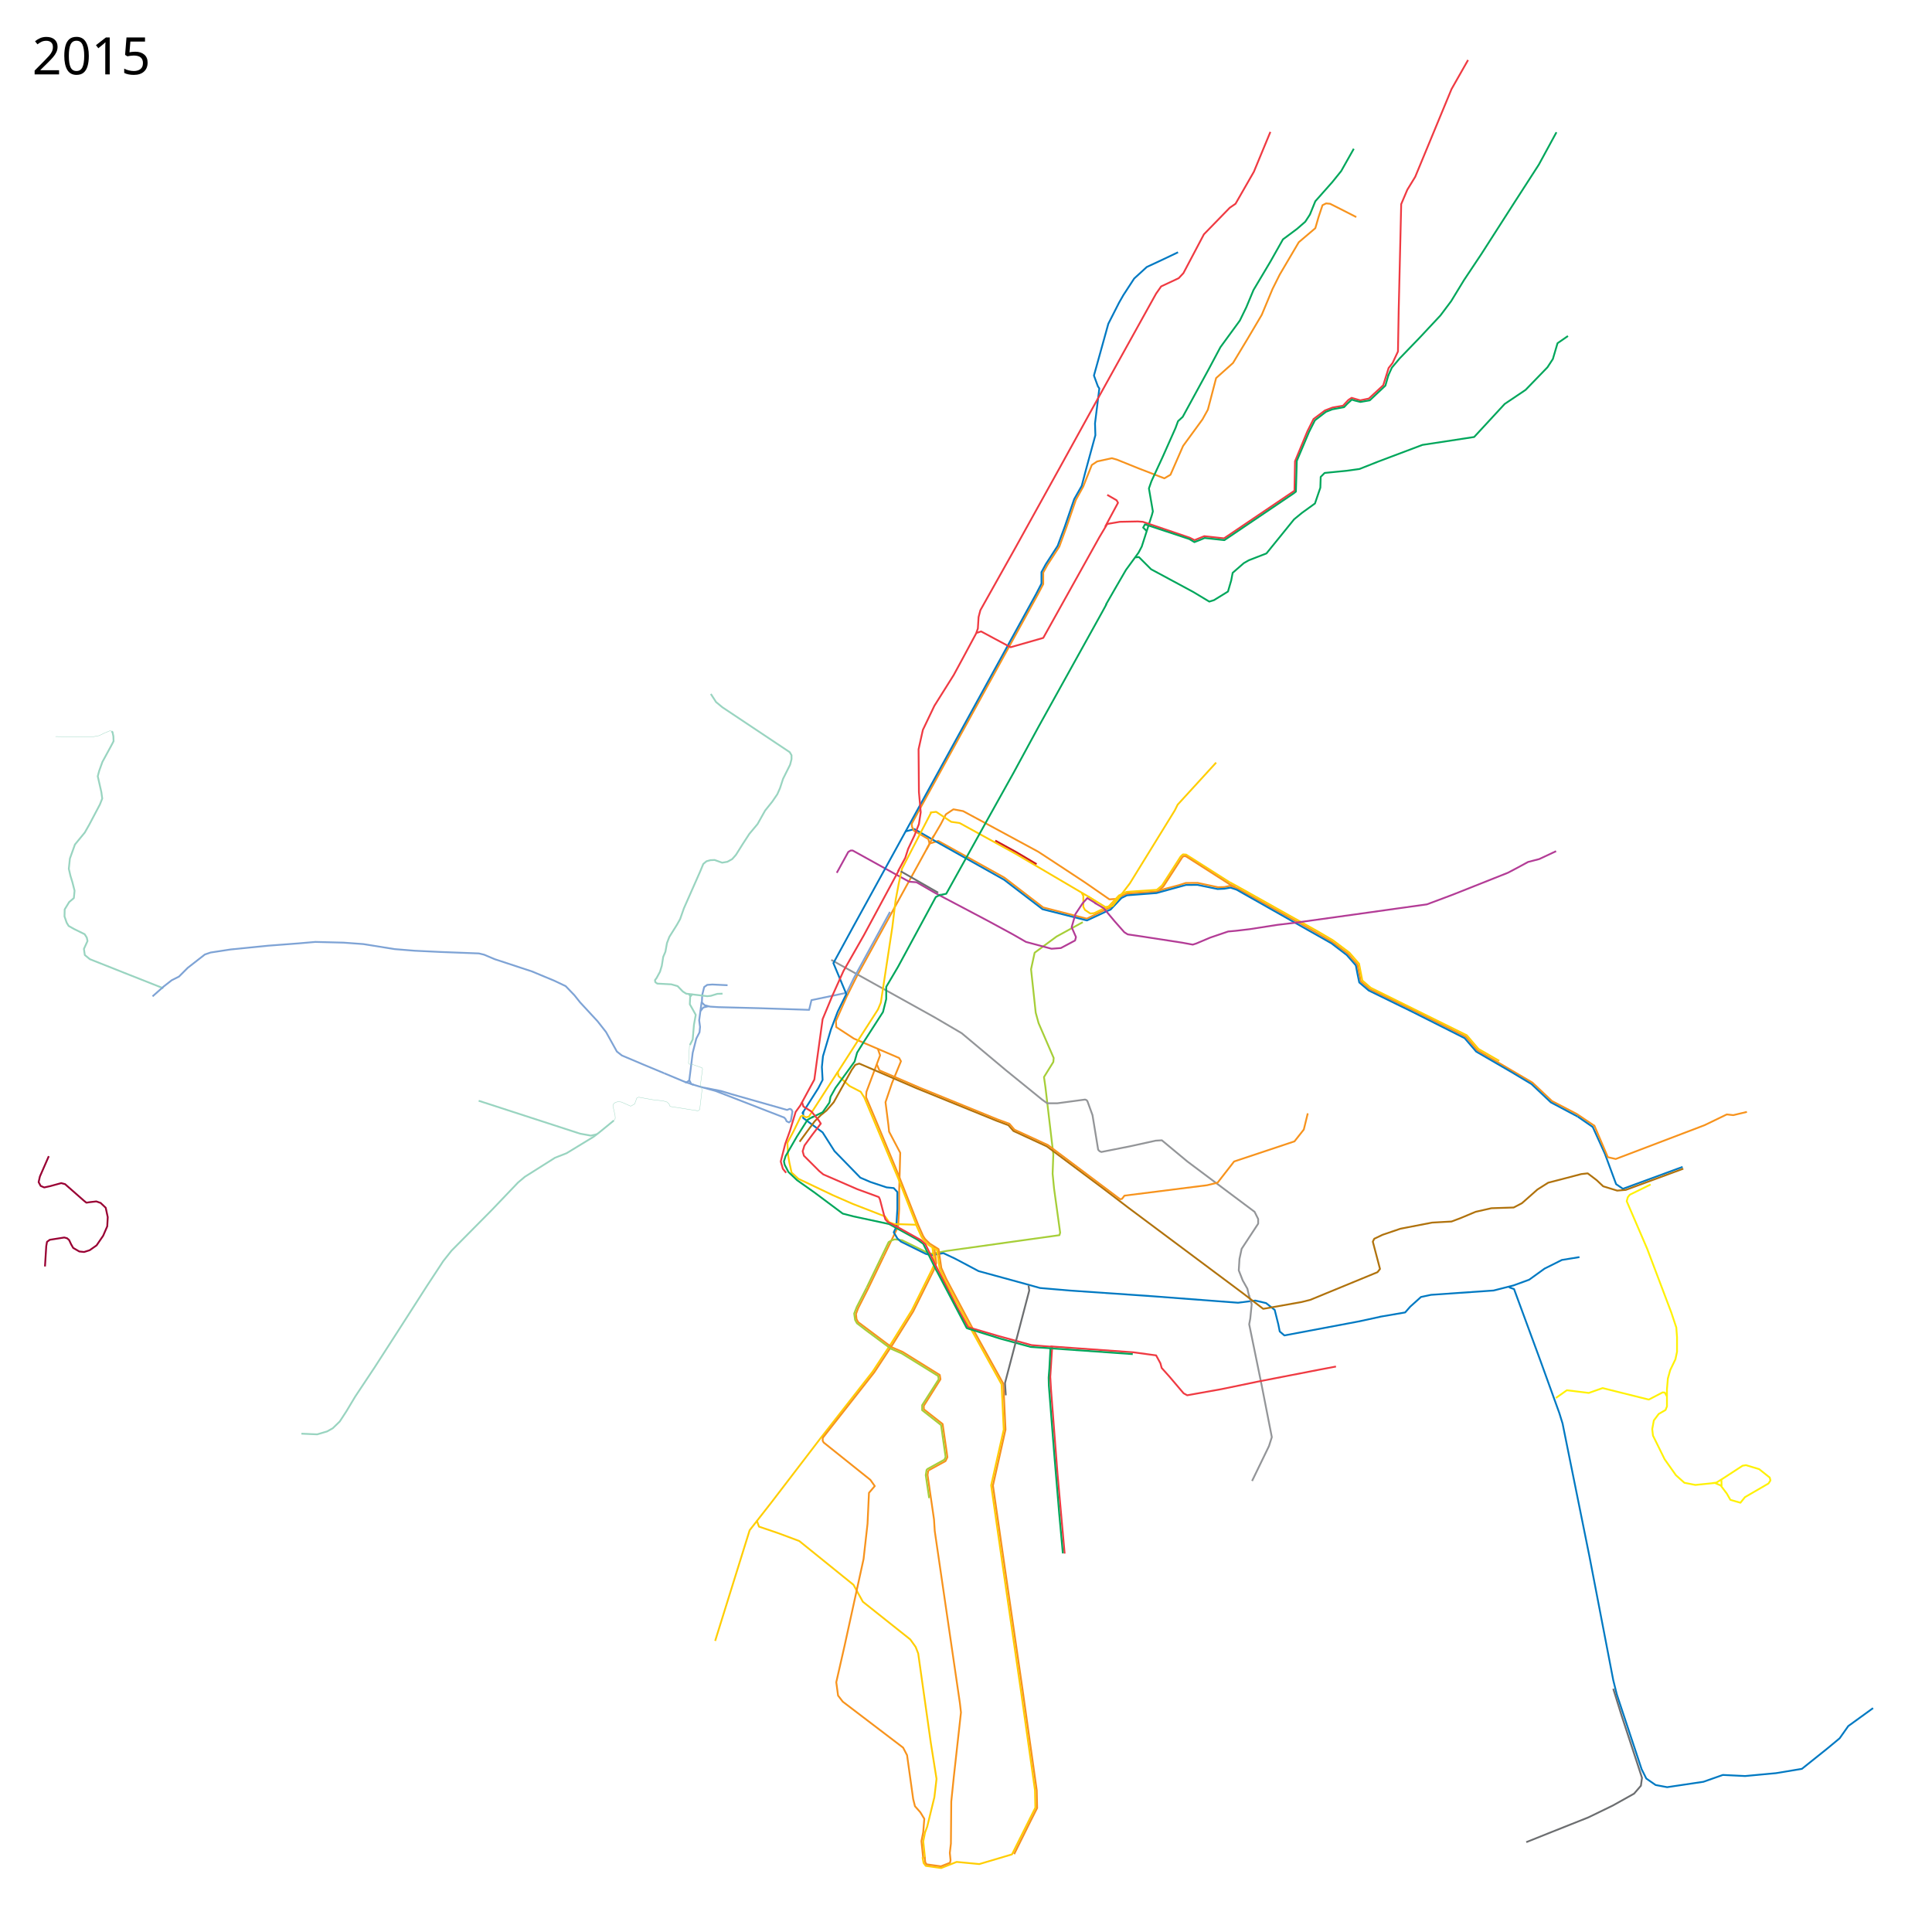
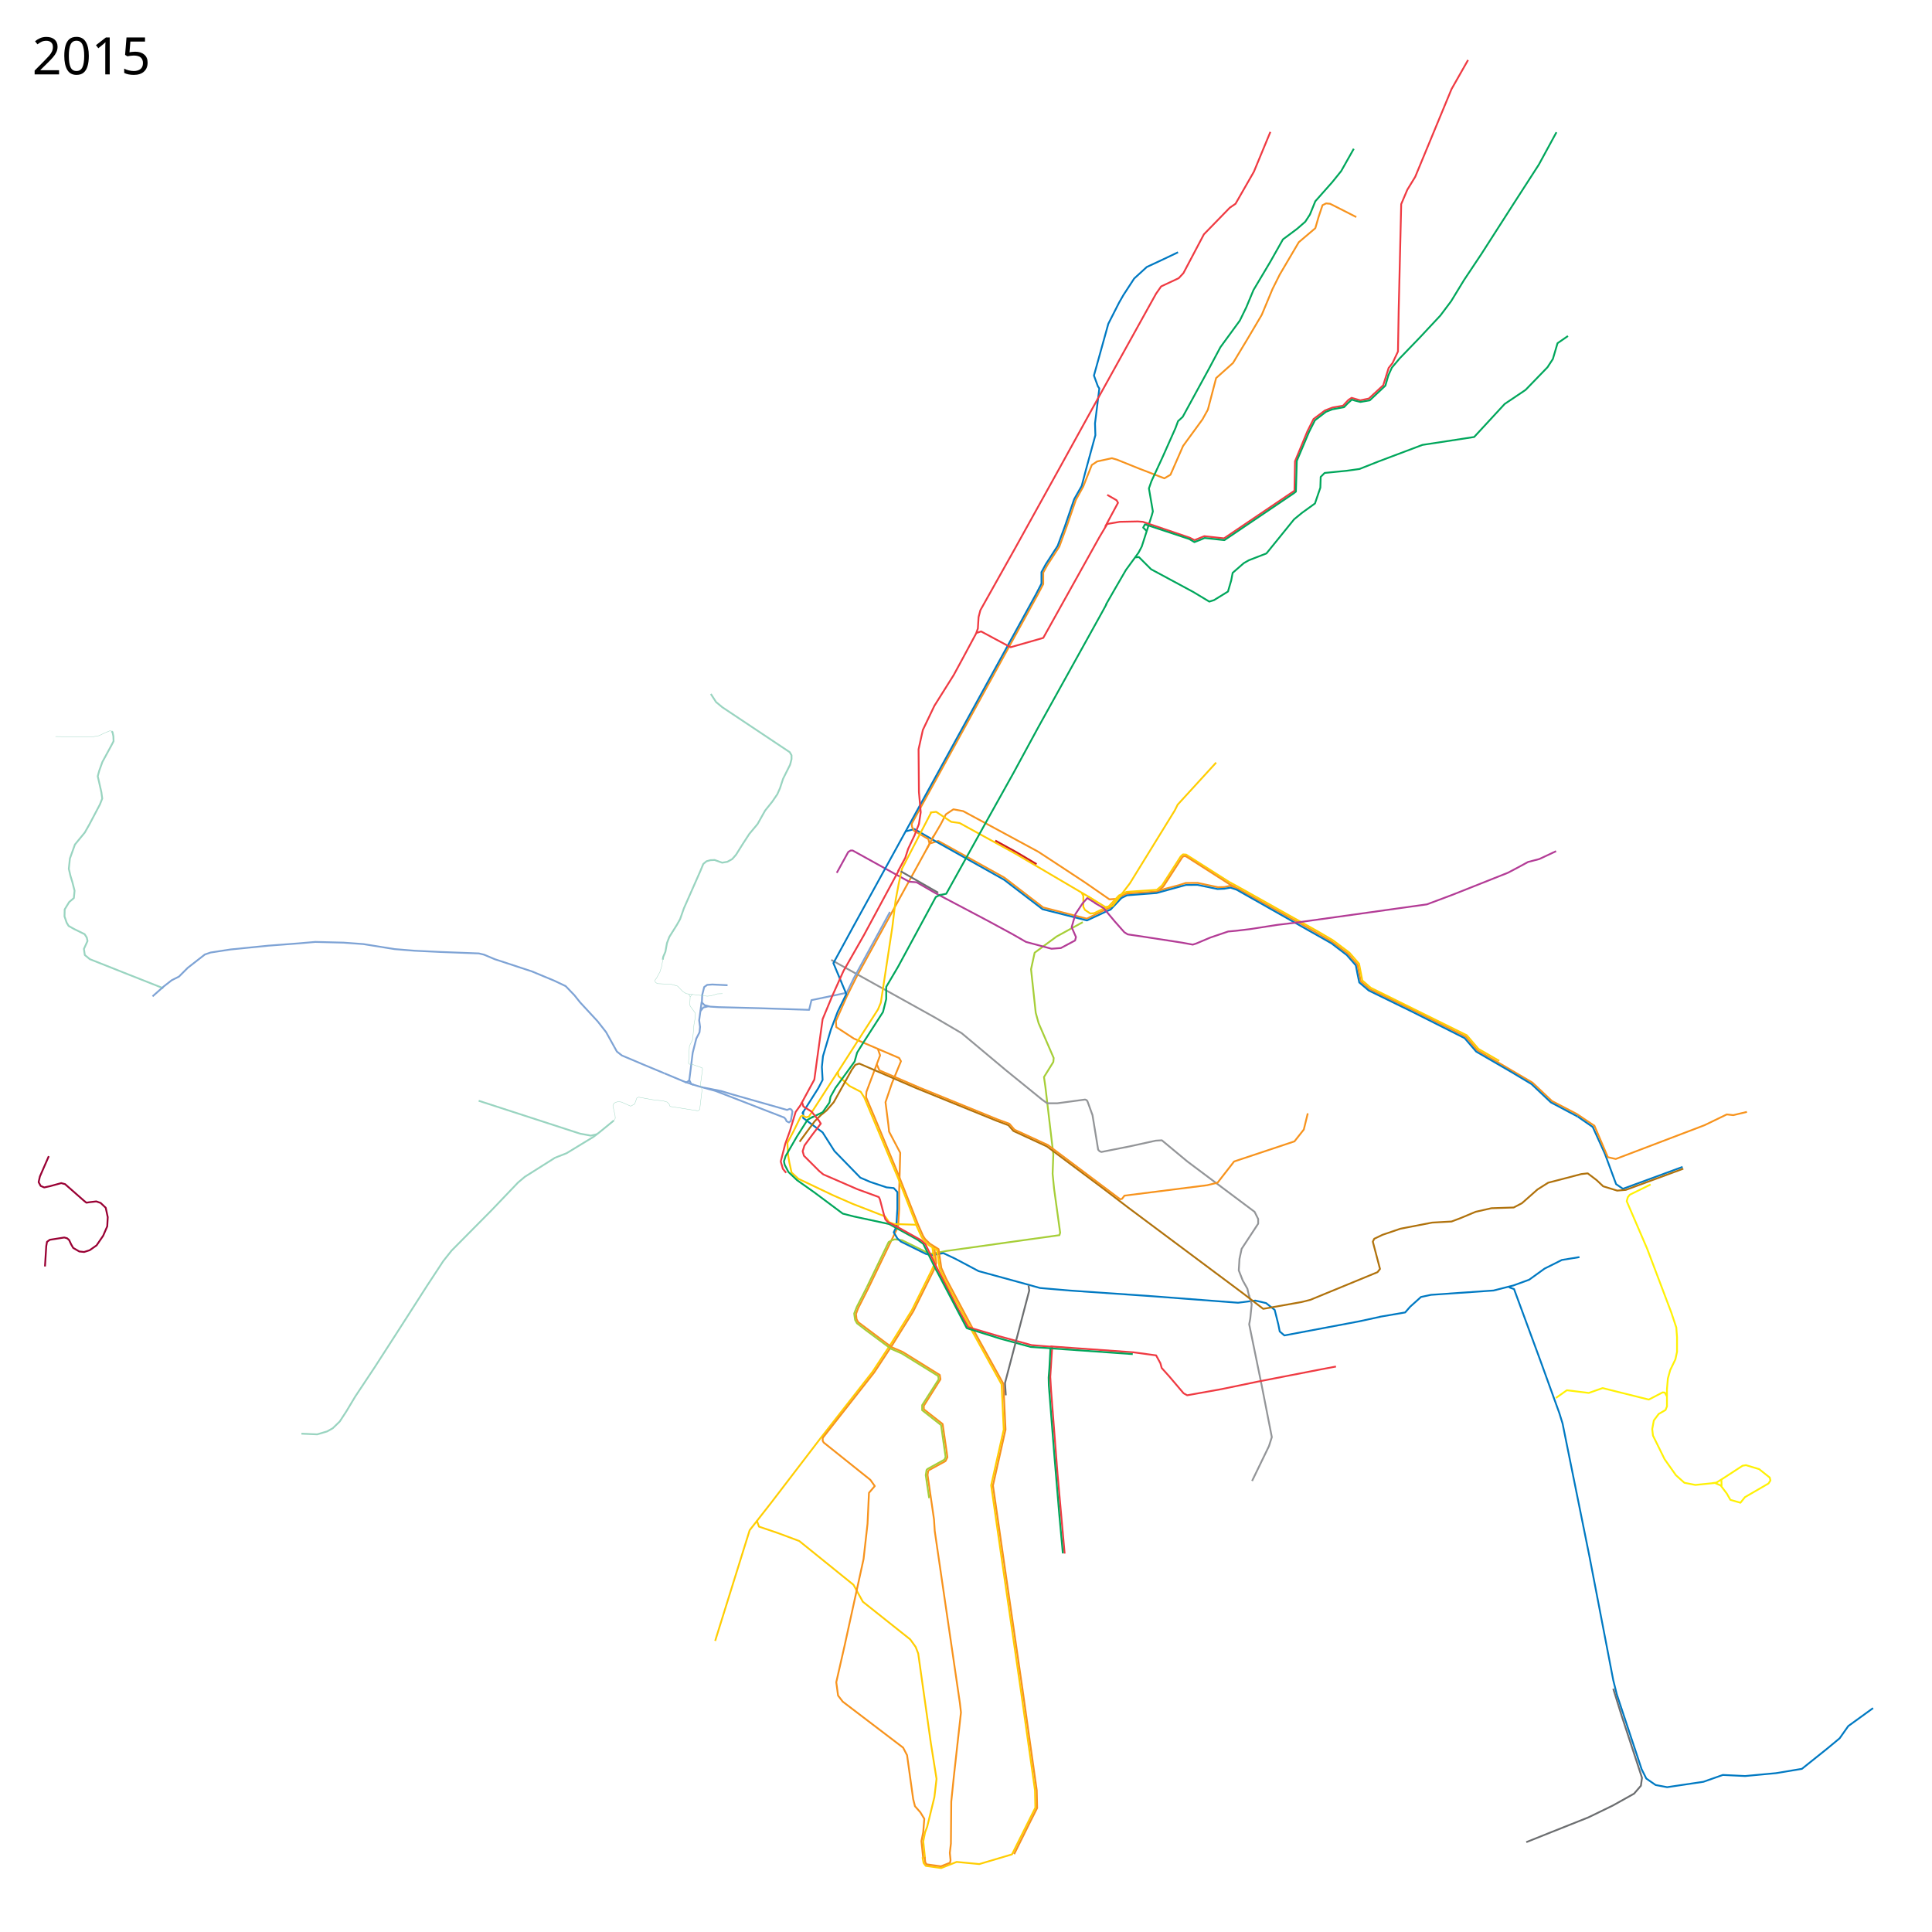
- <svg xmlns="http://www.w3.org/2000/svg" height="5376" width="5376" version="1.2">
+ <svg xmlns="http://www.w3.org/2000/svg" version="1.2" width="5376" height="5376">
  <path d="M3233.678 2463.432l51.88-80.482 6.29-5.56 8.669.635 121.525 77.187" fill="none" stroke="#ffcd02" stroke-width="5" stroke-linejoin="round" />
  <path d="M2587.576 2346.983l23.187-7 184.017 102.084 35.508 27.288 72.356 55.644 121.403 31.266 56.885-27.621 6.695-2.043 29.661-31.686 18.03-8.54L3217 2481l23-7.25 39.75-10.5 19.75-6.25 33-.25 56.5 12 17.75-.5 16.75-3.5 19.5 7 203 113.75 60.75 35.25 44 33 26.5 30.25 9.25 46.749 24.75 21.5 116.25 56.5L4079 2885l32 37.5 153.25 90 54.25 51.25L4388 3100l48.75 32.75" fill="none" stroke="#f7931d" stroke-width="5" stroke-linejoin="round" />
  <path d="M2591 2339l27-46 14-27 21-14 27 5 209 113 55 36 74.75 49.25 68.25 47.25 19.5-1.25" fill="none" stroke="#f7931d" stroke-width="5" stroke-linejoin="round" />
  <path d="M2519.5 2313.5l25-6.5 53.5 31 196 110 107 82 123.537 31.265L3083 2534l7.365-3.034 30.228-32.204 15.318-7.448L3218 2485l82-22.5 32-.25 56.14 11.59 18.36-.84 17.5-3 16.75 5.5L3705 2625l42.5 32.5 25.25 28.75 4.75 24.5 4.75 23 26.5 22.5L3930 2815.5l145.5 73.25 32.25 37.5 96.5 56 57.25 34.25 54 51 74.5 39.5" fill="none" stroke="#0079c2" stroke-width="5" stroke-linejoin="round" />
  <path d="M3234.483 2462.973L3219 2476l-51.5 3.5-32.864 2.288-20.822 9.78-28.95 30.728-8.466 4.305" fill="none" stroke="#ffcd02" stroke-width="5" stroke-linejoin="round" />
  <path d="M3010 2484.5l4.5 8.5v30.5l4.5 8.5 15 10 10.534-.975 27.966-13.525 6-2M3422.014 2454.97l22.729 12.367 223.507 125.162 41.25 24.25 45.25 34 27 31 9 46.5 23.25 20.25 267.5 132.25 32.5 38 57.75 33.25" fill="none" stroke="#ffcd02" stroke-width="5" stroke-linejoin="round" />
  <path d="M4390 3107l42 29 34 75 31 84 19 13 166-61" fill="none" stroke="#0079c2" stroke-width="5" stroke-linejoin="round" />
  <path d="M4436 3131l38 89 22 5 247-94 62-30 18 2 38-9M3437.726 2468.82l-16.226-8.32-121.695-77.789-5.805-.439-3.928 2.792L3237 2467l-12.953 11.384" fill="none" stroke="#f7931d" stroke-width="5" stroke-linejoin="round" />
  <path d="M2106 4231c1 4 6 17 6 17l53 18 59 22 151 122 26 47 132 105 15 21 7 18 35 248 16 101-6 51-20 82-6 16-5 25 5 47" fill="none" stroke="#ffcd02" stroke-width="5" stroke-linejoin="round" />
  <path d="M3774 604l-53-27-20-10-11-1-10 5-11 33-9 31-46 39-53 90-20 40-30 72-39 66-41 68-47 42-23 88-15 27-54 74-35 80-17 10-70-27-62-25-14-4-41 9-15 10-24 60.375-20.445 36.88-25.624 74.47-20.306 55.4-32.99 50.854-11.76 21.271v32.125l-15.467 29.55-350.605 637.509 1.197 8.691 5.375 10.625 39.855 23.049 3.452 13.062L2385 2715l-28 56-31 70 1 17 49 32 77 33 49 21 5 9-25 61-18 53 8 63 2 19 31 58.813-3.016 109.286.016 48.002-2.939 47.944-40.06 82.955" fill="none" stroke="#f7931d" stroke-width="5" stroke-linejoin="round" />
  <path d="M3013 2566l-73 40-61 45-10 46 13 121 8 29 42 97-1 11-26 42 4 28 22 187-2 54 4 41 17 123-2 7-315 44-10 2-32.008 5.598-13.492-4.348L2510 3451l-20.102-2.404-8.206 2.64-8.942 4.889-61.367 127.169" fill="none" stroke="#a6ce38" stroke-width="5" stroke-linejoin="round" />
  <path d="M2235 3092v19l54 40 33 52 72 74 28 12 45 15 20 2 10 11v47l-3 50-7 15 10 17 10 9 69 34 16 4 33-6 32 15 66 35 139 38 32 9 82 7 232 16 237 18 48-6 30 7 24 19 10 40 4 20 13 11 207-39 60-13" fill="none" stroke="#0079c2" stroke-width="5" stroke-linejoin="round" />
  <path d="M2549 3408l15 33 5.4 8.4 14.6 15 10.42 6.538L2601 3515l-8 18.5-55.5 112-57.5 92.5-52 79-144 184-137 179-61 78-96 308" fill="none" stroke="#ffcd02" stroke-width="5" stroke-linejoin="round" />
  <path d="M2313 2671l288 160 75 44 123 103 101 82 14 10h28l77.31-10.37 4.187 1.635 2.436 3.05L3040 3103l11 67 4.713 29.066 3.804 4.159 5.113 2.267L3143 3190l73-16 17-1 71 59 187 140 10 20v13l-46 70-6 28-2 32 11 28 13 23 5 22" fill="none" stroke="#939598" stroke-width="5" stroke-linejoin="round" />
  <path d="M2476.5 2537.5l-100.5 184-20 41-98 20.5-6.5 27-136.5-4.5-116-3-23.5-1.5-15-4-7.5-7.5 1-21 5.5-22 8.5-6 14-1 42.5 2" fill="none" stroke="#7ea3d5" stroke-width="5" stroke-linejoin="round" />
  <path d="M1952.5 2787.5l-7 51.5 2.5 18.5-1.5 15-9 17.5-10 39.5-6.5 52.5-3 23.5 5.463 11.013L1945 3023l45.873 12.612 191.239 74.15 4.082 4.507 2.507 5.641 6.896 3.448 5.015-4.388 4.388-25.701-2.507-5.642-4.388-2.194-4.389 1.567-3.447 1.567L2036.687 3045l-30.09-9.09-47.642-9.403" fill="none" stroke="#7ea3d5" stroke-width="5" stroke-linejoin="round" />
  <path d="M2598.542 2324.95l-20.644 39.152" fill="none" stroke="#f7931d" stroke-width="5" stroke-linejoin="round" />
  <path d="M2588 2261l17-2 41.923 27.876 23.299 3.271 154.81 85.075L3027 2494l21.5 14" fill="none" stroke="#ffcd02" stroke-width="5" stroke-linejoin="round" />
  <path d="M2599.028 3467.397l.816 5.581 5.532 41.771-7.545 20.479-56.705 114.021-57.05 91.565-51.337 77.965-143.35 182.328-.148 8.019 2.76 4.873 130 104 12.135 17.17-16.136 18.83-4 86-11 98-53 242-23 101 5 37 13 17 168 128 11 21 17 122 5 20 15 17 11 18-3 37-5 25 4.979 48.56" fill="none" stroke="#f7931d" stroke-width="5" stroke-linejoin="round" />
  <path d="M2594.2 3471l13.4 7.772 6.9 50.728 14.5 32 76 142.5 82 148 6 126-35 155 31 216 52 357 39 276 1 48-65 130-91 27-63-6-43 17-43-6-6-8-3-16" fill="none" stroke="#ffcd02" stroke-width="5" stroke-linejoin="round" />
  <path d="M2442.5 2918l6.5 18.5-38.014 101.524-1.13 14.87 28.144 66.67L2496 3259l59.257 150.1 13.538 30.458 5.167 7.947 12.942 12.807 24.776 15.504 7.674 52.447 13.948 30.85 75.208 141.115 83.49 150.39 5.97 127.382-34.97 155.586 30.613 212.189L2844.586 4696l40.293 285.641 1.093 49.359-18.684 37.06-45.316 91.294" fill="none" stroke="#f7931d" stroke-width="5" stroke-linejoin="round" />
  <path d="M3050.5 2514.5l-25-15.5-13 14.5-20 30-10.5 36.5 12 27.5-2.5 9.5-39.5 21-26 2-71-19-37.5-21.5-72-39L2627 2498l-24.5-13-52-30-20.5-1.5-42-23-115.224-63.798h-5.763l-6.649 3.989-31.914 58.067" fill="none" stroke="#b33c96" stroke-width="5" stroke-linejoin="round" />
  <path d="M1971.5 2800l-14.5 3.5-7.5 9.5" fill="none" stroke="#7ea3d5" stroke-width="5" stroke-linejoin="round" />
  <path d="M3278 702l-42 20-45 21-35 32-30 46-12 21-30 59-40 144 11 30 4 6-12 97 1 33-27 99-11 42-21 37-26 76-20 54-33 51-12 22v32l-15 29-509 926-55 101 36 86-24 49-19 50-22 74-3 30 2 36-12 23-45 71" fill="none" stroke="#0079c2" stroke-width="5" stroke-linejoin="round" />
  <path d="M1906 3010.5l24 8" fill="none" stroke="#7ea3d5" stroke-width="5" stroke-linejoin="round" />
  <path d="M2583 4092l-2 12 18 124 2 32 70 479 3 26-20 180-7 68-1 117-3 26 2 20-1.375 7.25-25.375 10-39.875-5.5-3.75-5.75-1.625-14" fill="none" stroke="#f7931d" stroke-width="5" stroke-linejoin="round" />
  <path d="M1918 3006.5l-8.251 5.602-61.767-25.757" fill="none" stroke="#7ea3d5" stroke-width="5" stroke-linejoin="round" />
  <path d="M3840 3664l70-12 14-16 30-27 28-6 174-12 55-14 44-16 43-31 48-24 49-8M4199 3582l14 5 74 201 52 144 9 29 75 371 66 343 10 40 69 208 13 26 26 18 32 6 101-15 54-19 62 3 86-8 72-12 70-56 35-29 24-34 69-50" fill="none" stroke="#0079c2" stroke-width="5" stroke-linejoin="round" />
  <path d="M4489 4699l23 74 43 131 14 43-3 22-19 22-59 33-68 33-103 41-70 28" fill="none" stroke="#6c6e70" stroke-width="5" stroke-linejoin="round" />
  <path d="M454.5 2750L347 2707.5l-97-38.5-14-11.5-2.5-17 10-22-2-9.5-6-9.5L206 2585l-15-8.5-5.5-9-6-17.5.5-19.5 12.5-20.5 13-11 1-10 1-10.5-6-23.5-5.5-18-4.5-19.5 3-28.5 14-39 27.5-33.5 13-23 29-55 6.5-16.5-2.5-18-10-44 4-15 9-25 24.5-45 6.5-12.5-.5-13.5-2.5-12-2.928-1.951" fill="none" stroke="#99d4c0" stroke-width="5" stroke-linejoin="round" />
  <path d="M1847.982 2986.345L1792 2963l-61.5-26-14-11-17.5-31.5-12.5-22.5-23.5-30-49-53-15.5-19.5-24.5-25.5-31.5-15-62.5-26-103.5-34-29.5-12.5-14.5-3.5-105.5-4-73.5-3.5-55.5-4.5-87-14-55-4-78.5-2-46 4-85.5 6.5-104.5 10.5-55.5 8.5-16 5.5-47.5 37-24.5 24.5-20 10-22.5 17.5-31 27.5" fill="none" stroke="#7ea3d5" stroke-width="5" stroke-linejoin="round" />
  <path d="M2591 2261l-81 156-9 41-9 48-9 74-32 210-8 19-45 70-68 106" fill="none" stroke="#ffcd02" stroke-width="5" stroke-linejoin="round" />
  <path d="M2331 2983l-80 124-8 2-10.239-5.06-4.51 2.812L2208 3148l-17 32 2 34.5 3.5 20.5 6.127 27.776 18.94 17.343L2318 3326l55 24 90 35 11 16 14 5 62 2" fill="none" stroke="#ffcd02" stroke-width="5" stroke-linejoin="round" />
-   <path d="M1917.5 2766.5l3.5 5.5" fill="none" stroke="#99d4c0" stroke-width="5" stroke-linejoin="round" />
  <path d="M2331 2982l2 12 31 28 31 16 10 16 94 224 52 133" fill="none" stroke="#ffcd02" stroke-width="5" stroke-linejoin="round" />
  <path d="M3475 3603l8 26-4 40-3 16 35 171 28 143-8 25-47 97" fill="none" stroke="#939598" stroke-width="5" stroke-linejoin="round" />
  <path d="M2225 3177l19-26 23-31 17-17 16-13 20-23 50-90 10-14 11-3.5 159 68.5 224 91 32 12 14 16 93 43 154 115 72 55 320 239 56 43 107-19 24-6 187-77 7-9-20-76 4-8 23-11 50-17 88-17 54-3 24-9 43-18 44-10 62-2 23-12 43-38 30-19 31-8 61-16 18-2 25 19 18 17 39 12 24-2 160-59" fill="none" stroke="#b0720c" stroke-width="5" stroke-linejoin="round" />
-   <path d="M1978 1931l14.5 22.5 17.5 14.5 148.5 99 39 26 5 8.5v11l-4 15.5-19.5 39-8.5 26-7.5 17-14 20.5-20 25-21 37.5-23 27.5-18.5 28.5-18.5 29.5-10.5 12-13.5 7.5-14.5 2.5-21-7.5-11.5.5-11 3-9 7.5-8.5 20.5-45.5 103-10.5 30-9 16-21 33.5-6.5 17-4.5 24.5-6 14-4 25-5 16.5-9.5 17.5-4.5 6 1 5.5 5.5 4 39 2 17.5 5 14.5 15 9.5 6 58.5 7 10-1 18-5.5 14.5-.5" fill="none" stroke="#99d4c0" stroke-width="5" stroke-linejoin="round" />
  <path d="M3639 3098l-11 45-26 33-168 56-46 59-29 7-230 29-7 9-5 1-145.762-109.49-55.252-41.265L2823 3143.5l-14.246-16.534-34.122-12.55L2557.627 3026 2447 2978.356l-7-16.356" fill="none" stroke="#f7931d" stroke-width="5" stroke-linejoin="round" />
-   <path d="M1927 2766l-6.5 7.5-1 21 11 19.5 5.5 10-5 27.5-3.5 41-7.754 15.297" fill="none" stroke="#99d4c0" stroke-width="5" stroke-linejoin="round" />
  <path d="M2618 2489l-14 7-105 194-33 56v34l-9 36-54 84-18 29-7 25-53 73-14 25-3 16-19 27-31 15" fill="none" stroke="#00a65b" stroke-width="5" stroke-linejoin="round" />
  <path d="M2263 3107l-16 9-29.5 46.5-31.5 54.5-4.572 14.478 1.897 9.398 10.631 20.472 24.083 22.77L2266 3318l79 59 31 8 98 21 78 43 17 12 38 77" fill="none" stroke="#00a65b" stroke-width="5" stroke-linejoin="round" />
  <path d="M1708 3118l2.7-2.525 1.334-4.183-.712-8.186-5.873-26.072L1707 3072l5.036-4.307 7.609-2.214 9.355 1.021 26 11.5 11-6 6-16.5 5-2.5 38.5 7 29.742 3.33 10.758 3.17 5.5 5 3 7 1 .5 35.5 5.5 41 6.5 5-3.5 6.5-54.5-4.5-14.5 5.924-43.712-1.296-3.41-26.966-9.577-8.81-.712-2.046-2.759 2.492-46.716 1.449-3.817" fill="none" stroke="#99d4c0" stroke-linejoin="round" />
  <path d="M2618 2490l15-3 119-214 68-122 70-129 177-319 12-22M3077 1683l27-47 29-50 35-48 9-17 28-87 3-11-11-64 7-20 31-67 36-81 7-19 13-12 72-132 33-62 54-74 18-37 20-48 47-79 35-62 39-29 23-20 13-20 15-37 47-53 25-31 35-62M3863 1045l10-22 22-26 55-57 58-62 30-40 36-59 48-72 91-142 69-107 49-90M3160 1551l9-1 34 34 117 63 45 27 13-4 39-24 9-31 4-21 31-27 14-8 49-19 77-95 22-18 36-26 15-44 1-30 11-11 61-6 36-5 53-21 122-46 144-22 85-92 58-39 61-63 15-23 13-44 29-20" fill="none" stroke="#00a65b" stroke-width="5" stroke-linejoin="round" />
  <path d="M2499 2424l20-37 8-25 18-38 12-31 5-33-5-56-1-119 12-54 32-67 54-86 26-48 36-67 5-14 2-32 5-19 97-173 123-222 102-185 127-229 20-36 20-36 14-20 49-23 13-14 57-108 72-74 16-11 51-89 46-111" fill="none" stroke="#ef3a42" stroke-width="5" stroke-linejoin="round" />
  <path d="M2718 1761l12-4 82 44 91-26 156-280 22-37 35-6 50-1 14 1 130 44 14 7 27-11 55 6 196-132.5 1.5-82 34.5-83.5 17-34 32-24 21-8 29-5 15-16 9-6 24 7 24-5 40-37 15-48 11-14 15-32 2-114 7-296 17-40 22-36 101-244 46-81" fill="none" stroke="#ef3a42" stroke-width="5" stroke-linejoin="round" />
  <path d="M3081 1377l26 15 4 7-36 67M2502 2420l-98 182-57 100-31 69-27 65-16 116-7 52-39 72-13 18-16 53-13 36-12.5 49 6 20.5 9 11" fill="none" stroke="#ef3a42" stroke-width="5" stroke-linejoin="round" />
  <path d="M135.764 3217.203l-24.748 56.569-3.536 15.556 5.657 10.606 9.9 4.243 16.263-3.535 31.113-8.486 10.606 2.829 52.326 45.962 7.071 5.656 9.192-1.414 18.385-2.121 12.021 4.243 14.142 13.435 5.657 26.163-1.414 25.456-11.314 26.162-18.385 26.87-19.092 13.436-15.556 4.95-13.435-1.415-16.97-9.9-5.657-9.899-5.657-12.02-5.657-4.95-7.778-2.122-40.305 6.364-7.778 5.657-2.122 12.02-3.535 56.57" fill="none" stroke="#903" stroke-width="5" stroke-linejoin="round" />
  <path d="M2231.5 3066l4 13 22.5 14 20.5 25 5.5 8.5-24 31.5-21.5 29.5-5 16 3.5 12.5 42.5 42.5 11.5 9.5 94.5 41 60 22 3 6.5 11 42 4 13.5 6.5 7 36 19 57 32 12 11 35.5 73M2609 3531.5l53.5 104.5 31.5 57 82 24 94.5 26 55.5 4.5" fill="none" stroke="#ef3a42" stroke-width="5" stroke-linejoin="round" />
  <path d="M2923 3746.5l231.5 16.5 62.5 8.5 12 22 3.5 13 21.5 24 39.5 46.5 10 5.5 95-17 101.5-21 170-33 47.5-9" fill="none" stroke="#ef3a42" stroke-width="5" stroke-linejoin="round" />
  <path d="M2928 3745.5l-5.5 85.5 2 35 18 233.5 20 223.5" fill="none" stroke="#ef3a42" stroke-width="5" stroke-linejoin="round" />
  <path d="M2607 3537.5l40.764 77.599L2690 3695.5l5.5 2 88 27.5 84.5 23 284 20" fill="none" stroke="#00a65b" stroke-width="5" stroke-linejoin="round" />
  <path d="M2923 3751.5l-3 56.5-2 25 .5 22 15 191 14 167.5 10 109" fill="none" stroke="#00a65b" stroke-width="5" stroke-linejoin="round" />
  <path d="M2610.5 2484l-104-59.5" fill="none" stroke="#6c6e70" stroke-width="5" stroke-linejoin="round" />
  <path d="M3046.5 2512.5l24.5 14.5 31 37 26.5 30 9.5 6 37.5 5.5L3289 2623l30 5.5 9.5-3 39-16.5 50-17 22-2 38-4.5 77-12 50.5-6 286.5-40 79-11 72-27 153.5-61 27.5-14.5 28.5-15.5 31-8 47-22" fill="none" stroke="#b33c96" stroke-width="5" stroke-linejoin="round" />
  <path d="M3190 1477l-9-9 5-9 123.5 41 14 8.5 15.5-6 13-5.5 55 6 57-38.5 135.5-91.5 6.5-5 2.5-85.5 34.21-80.906L3659 1169.5l30.5-23.5 18-7 32.5-6 9-9.5 12.5-11.5 8 2.5 16 4 26-4.5 43.5-41 9-31" fill="none" stroke="#00a65b" stroke-width="5" stroke-linejoin="round" />
  <path d="M4593 3296l-58 28.5-5.5 7-3 11 57 132.5 67 177 14 42 2 27v40.5l-4.5 21-14.5 30-6.5 23.5-2.5 29.5v48l-4 10-19 11-13.5 18-4.5 24 2 18 32.5 66 31.5 44.5 23.5 21 30.5 6 54.5-5.5 16 7 17 22.5 10 17.5 28 8 12.5-15.5 65.5-38 5.5-8.5-2-8-29.5-23.5-36.5-11-9.5 1.5-54.5 35.5-18.5 11.5-11.5 1.5M4790.5 4136.5l-.5-20.5" fill="none" stroke="#fff104" stroke-width="5" stroke-linejoin="round" />
  <path d="M4638 3885l-5.5-10-6-.5-38.5 20-128.5-32-38.5 13.5-61-7.5-30.5 21.5" fill="none" stroke="#fff104" stroke-width="5" stroke-linejoin="round" />
-   <text style="-inkscape-font-specification:Sans" y="206.961" x="89.453" font-size="144px" font-weight="400" font-family="Sans">
-     <tspan y="206.961" x="89.453">2015</tspan>
+   <text x="89.453" y="206.961" style="-inkscape-font-specification:Sans" font-size="144px" font-weight="400" font-family="Sans">
+     <tspan x="89.453" y="206.961">2015</tspan>
  </text>
  <path d="M3027 2494l49 30 20-3 48-63 125-203 8-16 107-117" fill="none" stroke="#ffcd02" stroke-width="5" stroke-linejoin="round" />
-   <text style="-inkscape-font-specification:Sans" y="5273.961" x="89.453" font-size="144px" font-weight="400" font-family="Sans" />
+   <text x="89.453" y="5273.961" style="-inkscape-font-specification:Sans" font-size="144px" font-weight="400" font-family="Sans" />
  <path d="M1661.5 3156l-17.5 4-30-5.5-282-91.5" fill="none" stroke="#99d4c0" stroke-width="5" stroke-linejoin="round" />
  <path d="M2769.5 2339l58.766 32.221 56.234 33.279" fill="none" stroke="#cd1b19" stroke-width="5" stroke-linejoin="round" />
  <path d="M1708 3118l-41 33.5-15 11.5-75.5 46-32 12.5-84 53-19 16-74 77.5-111 112-23 29-45 68.5-79.5 124-14.416 22.377-52.585 81.623-53.5 80.5-24.38 40.687-18.806 28.836-19.433 18.806-15.671 8.776-27.582 8.149-43.881-1.88" fill="none" stroke="#99d4c0" stroke-width="5" stroke-linejoin="round" />
  <path d="M2862 3577l2 14-67.5 257.5 2.258 34.146" fill="none" stroke="#6c6e70" stroke-width="5" stroke-linejoin="round" />
  <path d="M2459 3496l-43 89-28 55-6.171 16.282 1.537 14.111L2388 3679l92.945 69.652L2512 3762l103 64 2 12-46.5 74 .25 9.5 52.25 41 11.5 79.25 1.75 13.25-5.266 10.634-42.052 23.107L2583 4092" fill="none" stroke="#f7931d" stroke-width="5" stroke-linejoin="round" />
  <path d="M2411.383 3583.294l-27.455 53.708-7.08 18.076 2.516 17.65 5.171 9.333L2409 3701l70 52 30 13 101.625 62.875L2612 3838l-46 72v14l52.563 41.375 12.7 88.854-3.411 7.407-47.29 26.114-2.312 2.875-2.25 14.188 9.5 63.874" fill="none" stroke="#a6ce38" stroke-width="5" stroke-linejoin="round" />
-   <path d="M310.072 2035.049L307 2033l-17 7-14 7-16.5 3-18.5 1-86.5-1.5" fill="none" stroke="#99d4c0" stroke-linejoin="round" />
+   <path d="M310.072 2035.049L307 2033l-17 7-14 7-16.5 3-18.5 1-86.5-1.5M1916.254 2765.61l4.246 7.89" fill="none" stroke="#99d4c0" stroke-linejoin="round" />
+   <path d="M1978 1931l14.5 22.5 17.5 14.5 148.5 99 39 26 5 8.5v11l-4 15.5-19.5 39-8.5 26-7.5 17-14 20.5-20 25-21 37.5-23 27.5-18.5 28.5-18.5 29.5-10.5 12-13.5 7.5-14.5 2.5-21-7.5-11.5.5-11 3-9 7.5-8.5 20.5-45.5 103-10.5 30-9 16-21 33.5-6.5 17-4.5 24.5-6 14-1.265 7.906" fill="none" stroke="#99d4c0" stroke-width="5" stroke-linejoin="round" />
+   <path d="M1844.235 2670.406l-2.735 17.094-5 16.5-9.5 17.5-4.5 6 1 5.5 5.5 4 39 2 17.5 5 14.5 15 9.5 6 58.5 7 10-1 18-5.5 14.5-.5M1926.644 2767.157l-6.144 6.343-1 21 .888 5.002 14.561 19.837-.195 11.068L1931 2851.5l-3.5 41-7.754 15.297" fill="none" stroke="#99d4c0" stroke-linejoin="round" />
</svg>
